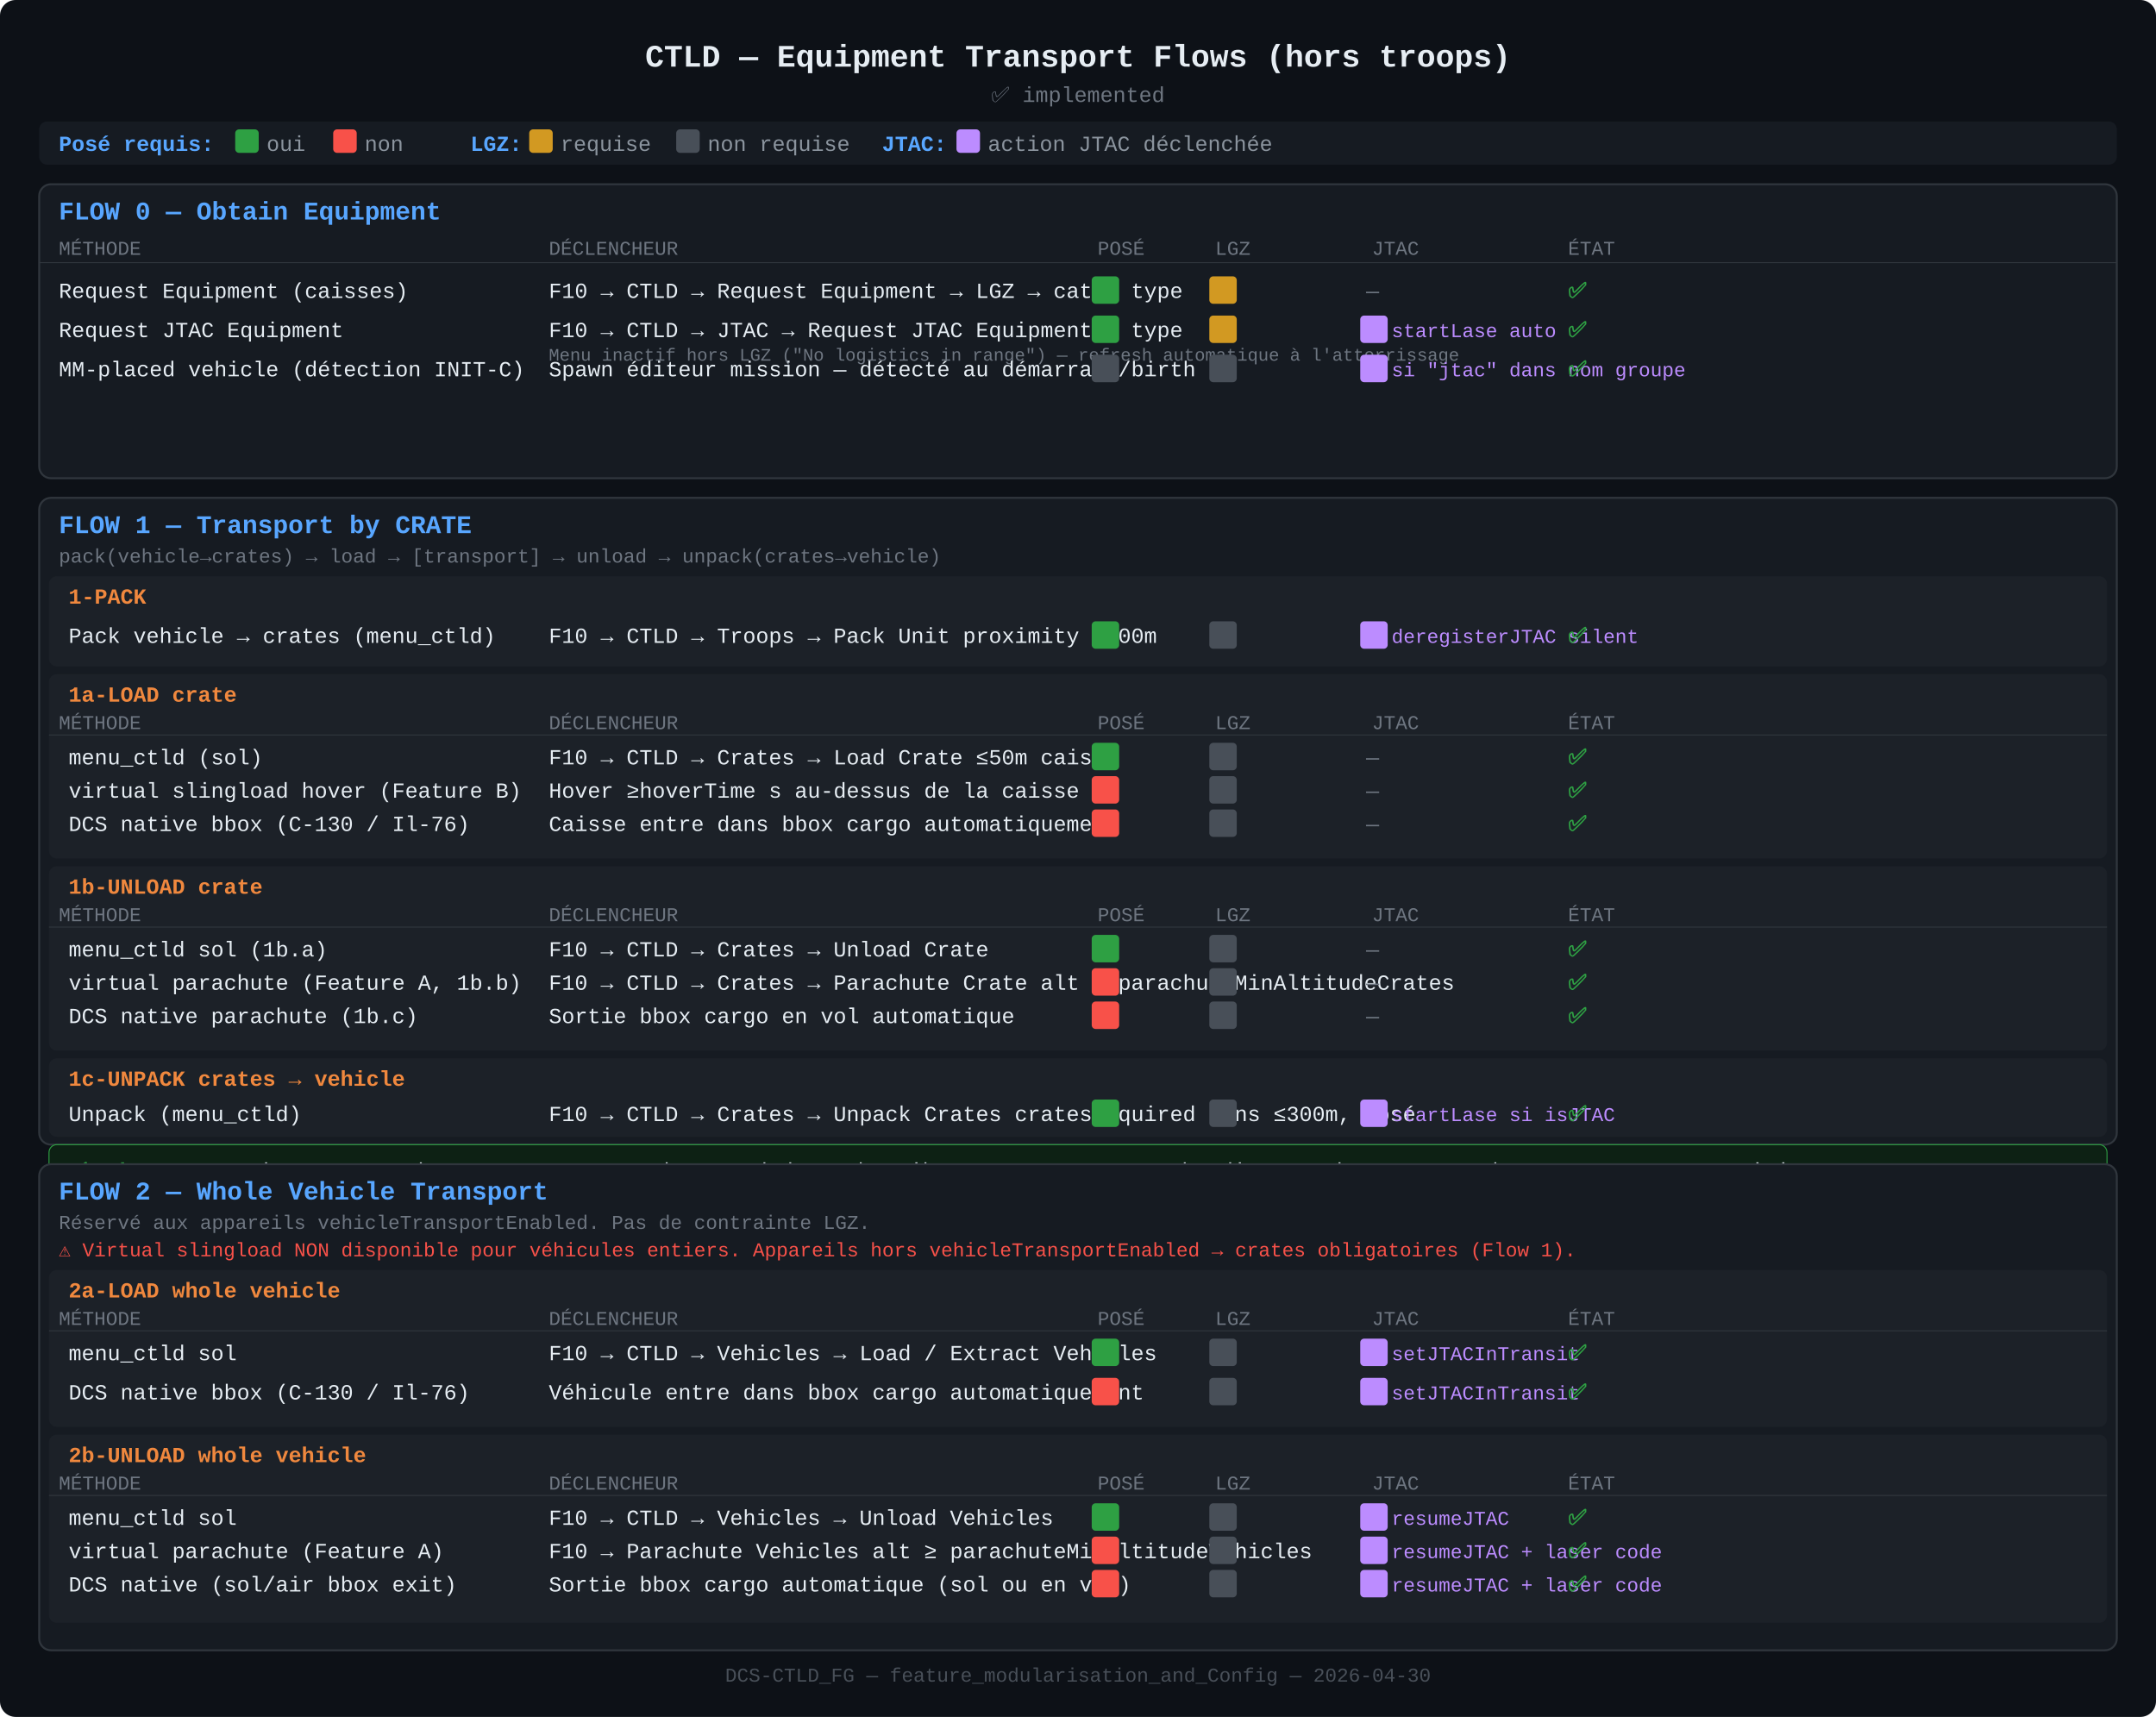
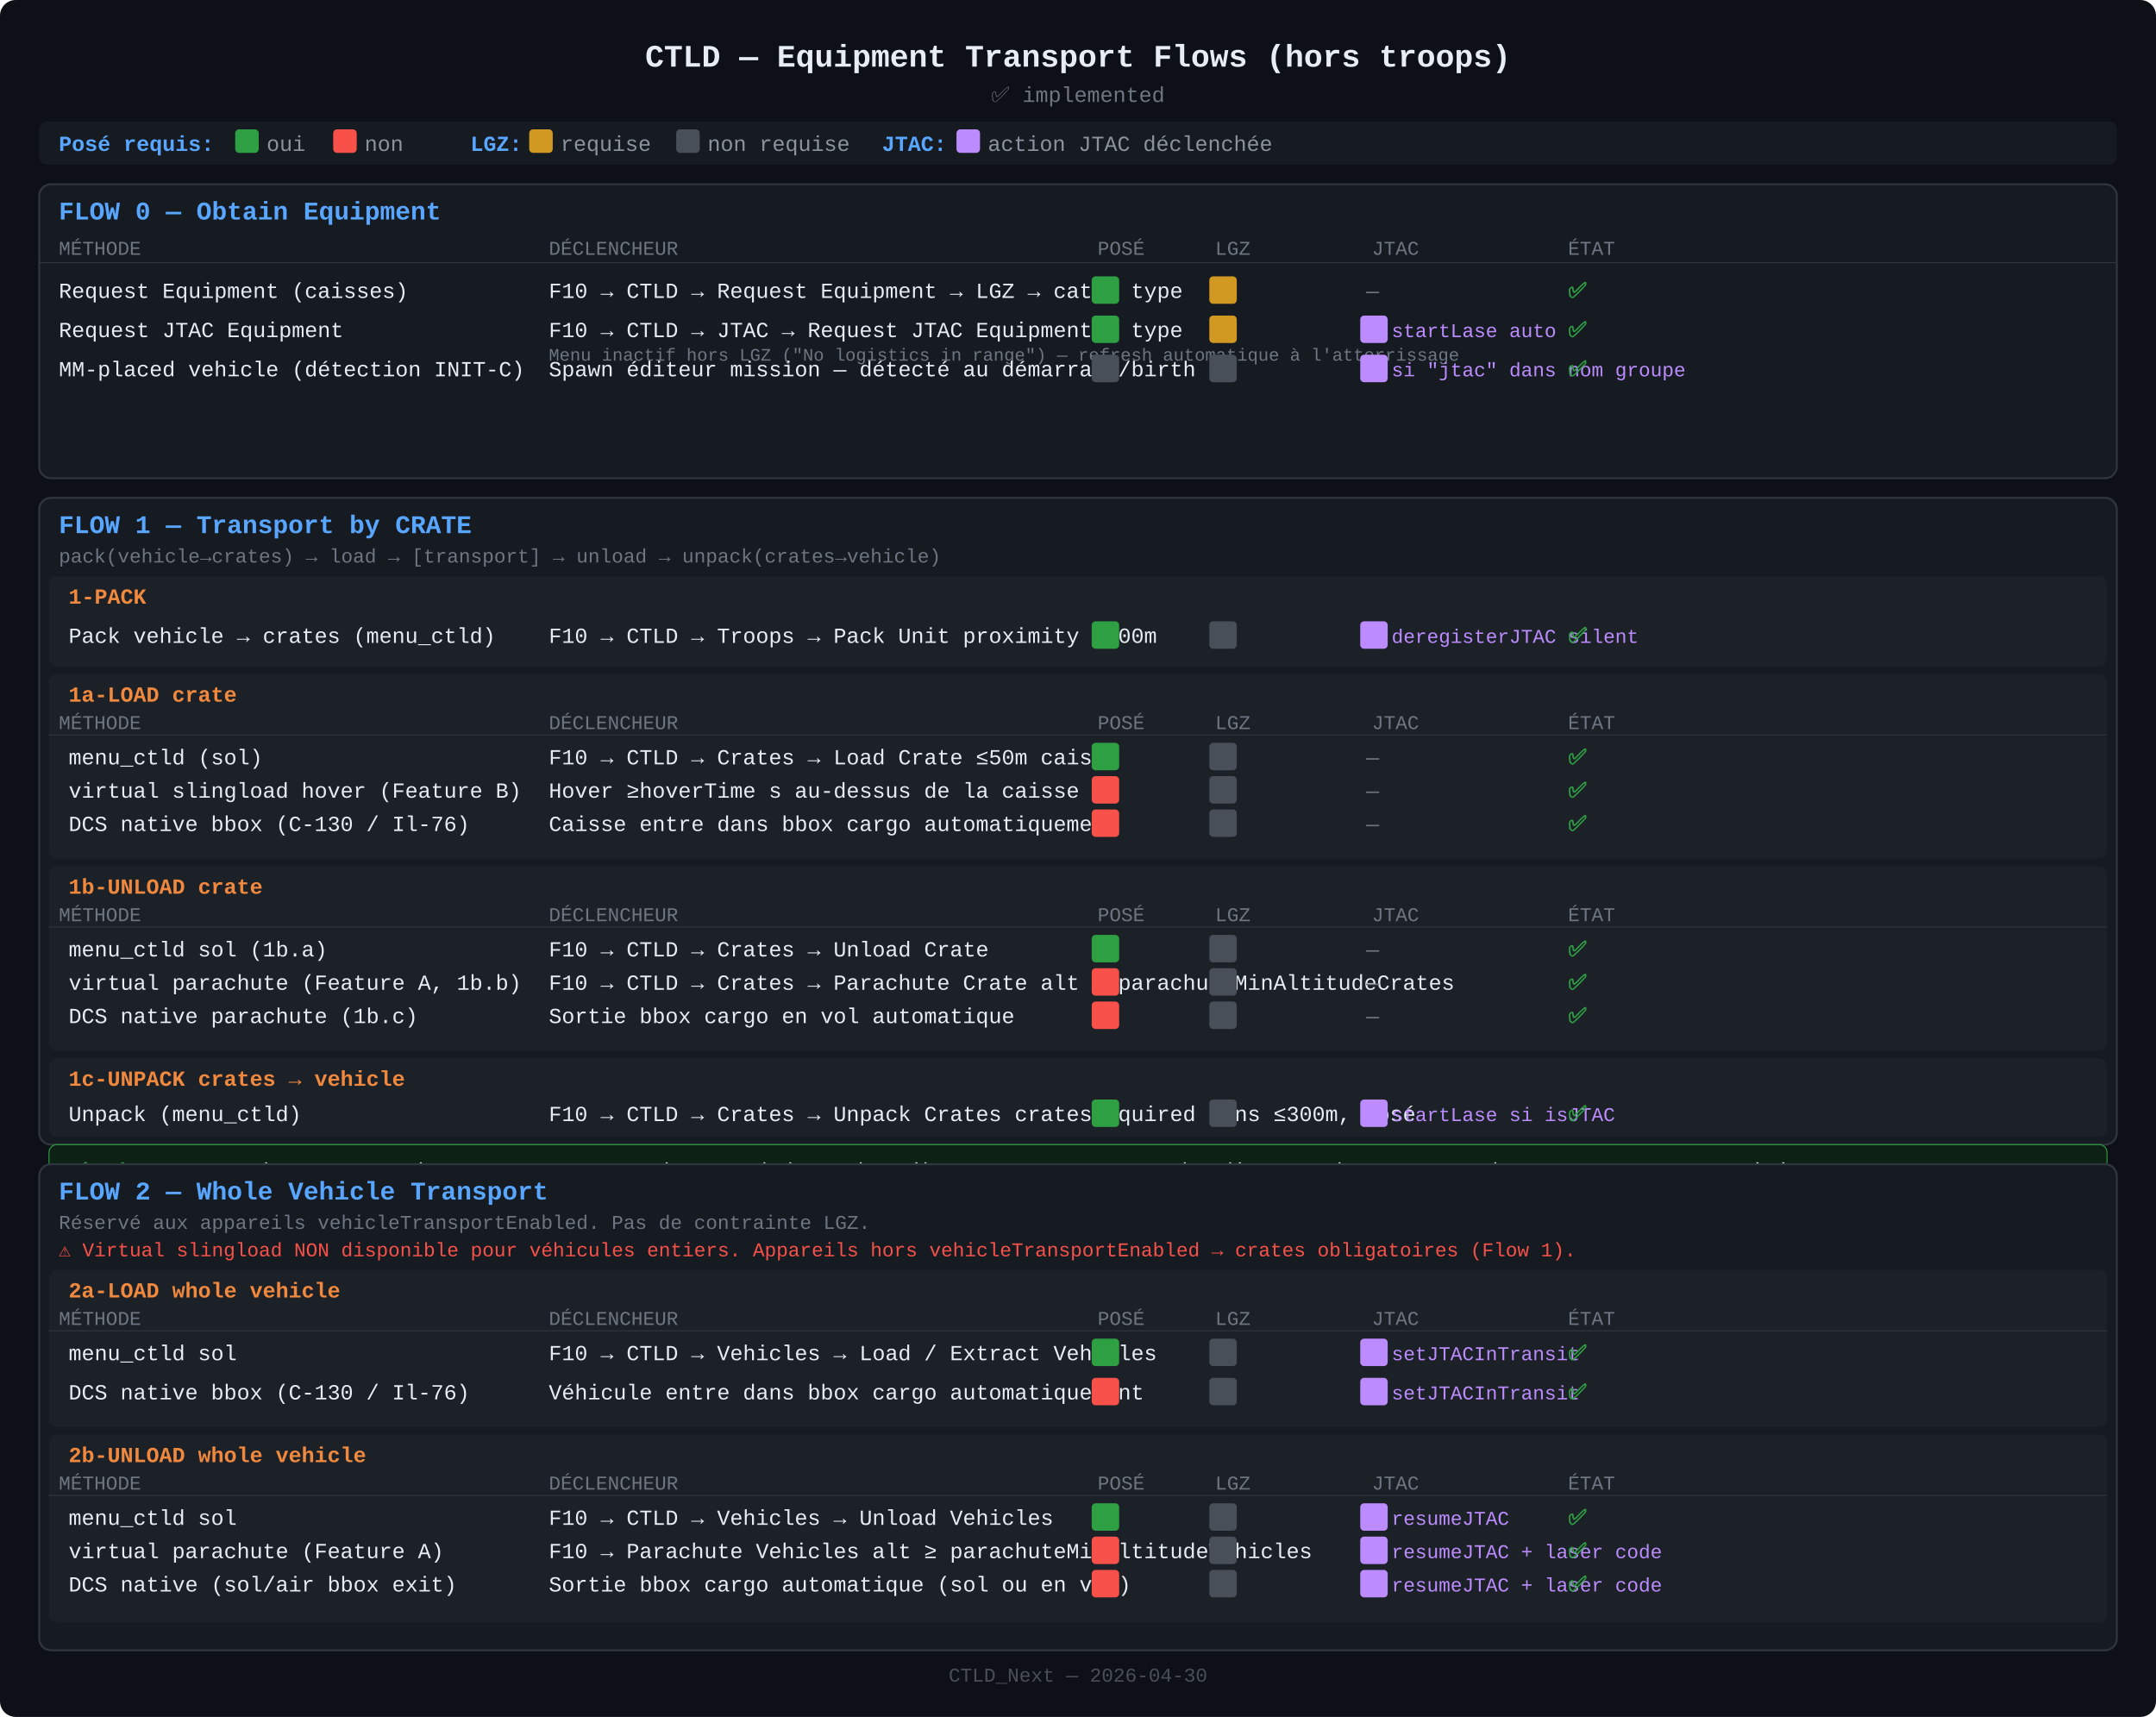
<svg xmlns="http://www.w3.org/2000/svg" viewBox="0 0 1100 876" font-family="monospace, Consolas, 'Courier New'" font-size="12">
  <rect width="1100" height="876" fill="#0d1117" rx="8" />
  <text x="550" y="34" text-anchor="middle" fill="#e6edf3" font-size="16" font-weight="bold">CTLD — Equipment Transport Flows (hors troops)</text>
  <text x="550" y="52" text-anchor="middle" fill="#6e7681" font-size="11">✅ implemented</text>
  <rect x="20" y="62" width="1060" height="22" fill="#161b22" rx="4" />
  <text x="30" y="77" fill="#58a6ff" font-size="11" font-weight="bold">Posé requis:</text>
  <rect x="120" y="66" width="12" height="12" fill="#2ea043" rx="2" />
  <text x="136" y="77" fill="#8b949e" font-size="11">oui</text>
  <rect x="170" y="66" width="12" height="12" fill="#f85149" rx="2" />
  <text x="186" y="77" fill="#8b949e" font-size="11">non</text>
  <text x="240" y="77" fill="#58a6ff" font-size="11" font-weight="bold">LGZ:</text>
  <rect x="270" y="66" width="12" height="12" fill="#d29922" rx="2" />
  <text x="286" y="77" fill="#8b949e" font-size="11">requise</text>
  <rect x="345" y="66" width="12" height="12" fill="#484f58" rx="2" />
  <text x="361" y="77" fill="#8b949e" font-size="11">non requise</text>
  <text x="450" y="77" fill="#58a6ff" font-size="11" font-weight="bold">JTAC:</text>
  <rect x="488" y="66" width="12" height="12" fill="#bc8cff" rx="2" />
  <text x="504" y="77" fill="#8b949e" font-size="11">action JTAC déclenchée</text>
  <rect x="20" y="94" width="1060" height="150" fill="#161b22" rx="6" stroke="#30363d" stroke-width="1" />
  <text x="30" y="112" fill="#58a6ff" font-size="13" font-weight="bold">FLOW 0 — Obtain Equipment</text>
  <text x="30" y="130" fill="#6e7681" font-size="10">MÉTHODE</text>
  <text x="280" y="130" fill="#6e7681" font-size="10">DÉCLENCHEUR</text>
  <text x="560" y="130" fill="#6e7681" font-size="10">POSÉ</text>
  <text x="620" y="130" fill="#6e7681" font-size="10">LGZ</text>
  <text x="700" y="130" fill="#6e7681" font-size="10">JTAC</text>
  <text x="800" y="130" fill="#6e7681" font-size="10">ÉTAT</text>
  <line x1="20" y1="134" x2="1080" y2="134" stroke="#30363d" stroke-width="0.5" />
  <text x="30" y="152" fill="#e6edf3" font-size="11">Request Equipment (caisses)</text>
  <text x="280" y="152" fill="#e6edf3" font-size="11">F10 → CTLD → Request Equipment → LGZ → cat → type</text>
  <rect x="557" y="141" width="14" height="14" fill="#2ea043" rx="2" />
  <rect x="617" y="141" width="14" height="14" fill="#d29922" rx="2" />
  <text x="697" y="152" fill="#6e7681" font-size="11">—</text>
  <text x="800" y="152" fill="#2ea043" font-size="11" font-weight="bold">✅</text>
  <text x="30" y="172" fill="#e6edf3" font-size="11">Request JTAC Equipment</text>
  <text x="280" y="172" fill="#e6edf3" font-size="11">F10 → CTLD → JTAC → Request JTAC Equipment → type</text>
  <text x="280" y="184" fill="#6e7681" font-size="9">Menu inactif hors LGZ ("No logistics in range") — refresh automatique à l'atterrissage</text>
  <rect x="557" y="161" width="14" height="14" fill="#2ea043" rx="2" />
  <rect x="617" y="161" width="14" height="14" fill="#d29922" rx="2" />
  <rect x="694" y="161" width="14" height="14" fill="#bc8cff" rx="2" />
  <text x="710" y="172" fill="#bc8cff" font-size="10">startLase auto</text>
  <text x="800" y="172" fill="#2ea043" font-size="11" font-weight="bold">✅</text>
  <text x="30" y="192" fill="#e6edf3" font-size="11">MM-placed vehicle (détection INIT-C)</text>
  <text x="280" y="192" fill="#e6edf3" font-size="11">Spawn éditeur mission — détecté au démarrage/birth</text>
  <rect x="557" y="181" width="14" height="14" fill="#484f58" rx="2" />
  <rect x="617" y="181" width="14" height="14" fill="#484f58" rx="2" />
  <rect x="694" y="181" width="14" height="14" fill="#bc8cff" rx="2" />
  <text x="710" y="192" fill="#bc8cff" font-size="10">si "jtac" dans nom groupe</text>
  <text x="800" y="192" fill="#2ea043" font-size="11" font-weight="bold">✅</text>
  <rect x="20" y="254" width="1060" height="330" fill="#161b22" rx="6" stroke="#30363d" stroke-width="1" />
  <text x="30" y="272" fill="#58a6ff" font-size="13" font-weight="bold">FLOW 1 — Transport by CRATE</text>
  <text x="30" y="287" fill="#6e7681" font-size="10">pack(vehicle→crates) → load → [transport] → unload → unpack(crates→vehicle)</text>
  <rect x="25" y="294" width="1050" height="46" fill="#1c2128" rx="4" />
  <text x="35" y="308" fill="#f0883e" font-size="11" font-weight="bold">1-PACK</text>
  <text x="35" y="328" fill="#e6edf3" font-size="11">Pack vehicle → crates (menu_ctld)</text>
  <text x="280" y="328" fill="#e6edf3" font-size="11">F10 → CTLD → Troops → Pack Unit   proximity ≤200m</text>
  <rect x="557" y="317" width="14" height="14" fill="#2ea043" rx="2" />
  <rect x="617" y="317" width="14" height="14" fill="#484f58" rx="2" />
  <rect x="694" y="317" width="14" height="14" fill="#bc8cff" rx="2" />
  <text x="710" y="328" fill="#bc8cff" font-size="10">deregisterJTAC silent</text>
  <text x="800" y="328" fill="#2ea043" font-size="11" font-weight="bold">✅</text>
  <rect x="25" y="344" width="1050" height="94" fill="#1c2128" rx="4" />
  <text x="35" y="358" fill="#f0883e" font-size="11" font-weight="bold">1a-LOAD crate</text>
  <text x="30" y="372" fill="#6e7681" font-size="10">MÉTHODE</text>
  <text x="280" y="372" fill="#6e7681" font-size="10">DÉCLENCHEUR</text>
  <text x="560" y="372" fill="#6e7681" font-size="10">POSÉ</text>
  <text x="620" y="372" fill="#6e7681" font-size="10">LGZ</text>
  <text x="700" y="372" fill="#6e7681" font-size="10">JTAC</text>
  <text x="800" y="372" fill="#6e7681" font-size="10">ÉTAT</text>
  <line x1="25" y1="375" x2="1075" y2="375" stroke="#30363d" stroke-width="0.5" />
  <text x="35" y="390" fill="#e6edf3" font-size="11">menu_ctld (sol)</text>
  <text x="280" y="390" fill="#e6edf3" font-size="11">F10 → CTLD → Crates → Load Crate   ≤50m caisse</text>
  <rect x="557" y="379" width="14" height="14" fill="#2ea043" rx="2" />
  <rect x="617" y="379" width="14" height="14" fill="#484f58" rx="2" />
  <text x="697" y="390" fill="#6e7681" font-size="11">—</text>
  <text x="800" y="390" fill="#2ea043" font-size="11" font-weight="bold">✅</text>
  <text x="35" y="407" fill="#e6edf3" font-size="11">virtual slingload hover (Feature B)</text>
  <text x="280" y="407" fill="#e6edf3" font-size="11">Hover ≥hoverTime s au-dessus de la caisse</text>
  <rect x="557" y="396" width="14" height="14" fill="#f85149" rx="2" />
  <rect x="617" y="396" width="14" height="14" fill="#484f58" rx="2" />
  <text x="697" y="407" fill="#6e7681" font-size="11">—</text>
  <text x="800" y="407" fill="#2ea043" font-size="11" font-weight="bold">✅</text>
  <text x="35" y="424" fill="#e6edf3" font-size="11">DCS native bbox (C-130 / Il-76)</text>
  <text x="280" y="424" fill="#e6edf3" font-size="11">Caisse entre dans bbox cargo automatiquement</text>
  <rect x="557" y="413" width="14" height="14" fill="#f85149" rx="2" />
  <rect x="617" y="413" width="14" height="14" fill="#484f58" rx="2" />
  <text x="697" y="424" fill="#6e7681" font-size="11">—</text>
  <text x="800" y="424" fill="#2ea043" font-size="11" font-weight="bold">✅</text>
  <rect x="25" y="442" width="1050" height="94" fill="#1c2128" rx="4" />
  <text x="35" y="456" fill="#f0883e" font-size="11" font-weight="bold">1b-UNLOAD crate</text>
  <text x="30" y="470" fill="#6e7681" font-size="10">MÉTHODE</text>
  <text x="280" y="470" fill="#6e7681" font-size="10">DÉCLENCHEUR</text>
  <text x="560" y="470" fill="#6e7681" font-size="10">POSÉ</text>
  <text x="620" y="470" fill="#6e7681" font-size="10">LGZ</text>
  <text x="700" y="470" fill="#6e7681" font-size="10">JTAC</text>
  <text x="800" y="470" fill="#6e7681" font-size="10">ÉTAT</text>
  <line x1="25" y1="473" x2="1075" y2="473" stroke="#30363d" stroke-width="0.5" />
  <text x="35" y="488" fill="#e6edf3" font-size="11">menu_ctld sol (1b.a)</text>
  <text x="280" y="488" fill="#e6edf3" font-size="11">F10 → CTLD → Crates → Unload Crate</text>
  <rect x="557" y="477" width="14" height="14" fill="#2ea043" rx="2" />
  <rect x="617" y="477" width="14" height="14" fill="#484f58" rx="2" />
  <text x="697" y="488" fill="#6e7681" font-size="11">—</text>
  <text x="800" y="488" fill="#2ea043" font-size="11" font-weight="bold">✅</text>
  <text x="35" y="505" fill="#e6edf3" font-size="11">virtual parachute (Feature A, 1b.b)</text>
  <text x="280" y="505" fill="#e6edf3" font-size="11">F10 → CTLD → Crates → Parachute Crate   alt ≥ parachuteMinAltitudeCrates</text>
  <rect x="557" y="494" width="14" height="14" fill="#f85149" rx="2" />
  <rect x="617" y="494" width="14" height="14" fill="#484f58" rx="2" />
  <text x="697" y="505" fill="#6e7681" font-size="11">—</text>
  <text x="800" y="505" fill="#2ea043" font-size="11" font-weight="bold">✅</text>
  <text x="35" y="522" fill="#e6edf3" font-size="11">DCS native parachute (1b.c)</text>
  <text x="280" y="522" fill="#e6edf3" font-size="11">Sortie bbox cargo en vol automatique</text>
  <rect x="557" y="511" width="14" height="14" fill="#f85149" rx="2" />
  <rect x="617" y="511" width="14" height="14" fill="#484f58" rx="2" />
  <text x="697" y="522" fill="#6e7681" font-size="11">—</text>
  <text x="800" y="522" fill="#2ea043" font-size="11" font-weight="bold">✅</text>
  <rect x="25" y="540" width="1050" height="40" fill="#1c2128" rx="4" />
  <text x="35" y="554" fill="#f0883e" font-size="11" font-weight="bold">1c-UNPACK crates → vehicle</text>
  <text x="35" y="572" fill="#e6edf3" font-size="11">Unpack (menu_ctld)</text>
  <text x="280" y="572" fill="#e6edf3" font-size="11">F10 → CTLD → Crates → Unpack Crates   cratesRequired dans ≤300m, posé</text>
  <rect x="557" y="561" width="14" height="14" fill="#2ea043" rx="2" />
  <rect x="617" y="561" width="14" height="14" fill="#484f58" rx="2" />
  <rect x="694" y="561" width="14" height="14" fill="#bc8cff" rx="2" />
  <text x="710" y="572" fill="#bc8cff" font-size="10">startLase si isJTAC</text>
  <text x="800" y="572" fill="#2ea043" font-size="11" font-weight="bold">✅</text>
  <rect x="25" y="584" width="1050" height="26" fill="#0d2114" rx="4" stroke="#2ea043" stroke-width="0.5" />
  <text x="35" y="601" fill="#2ea043" font-size="11" font-weight="bold">✅ 1d</text>
  <text x="68" y="601" fill="#e6edf3" font-size="11">Auto-unpack post-parachute — OnCrateParachuteLanded → subscriber → scan autoUnpackRadiusParachute → unpackCrate + startLase si isJTAC</text>
  <rect x="20" y="594" width="1060" height="248" fill="#161b22" rx="6" stroke="#30363d" stroke-width="1" />
  <text x="30" y="612" fill="#58a6ff" font-size="13" font-weight="bold">FLOW 2 — Whole Vehicle Transport</text>
  <text x="30" y="627" fill="#6e7681" font-size="10">Réservé aux appareils vehicleTransportEnabled. Pas de contrainte LGZ.</text>
  <text x="30" y="641" fill="#f85149" font-size="10">⚠ Virtual slingload NON disponible pour véhicules entiers. Appareils hors vehicleTransportEnabled → crates obligatoires (Flow 1).</text>
  <rect x="25" y="648" width="1050" height="80" fill="#1c2128" rx="4" />
  <text x="35" y="662" fill="#f0883e" font-size="11" font-weight="bold">2a-LOAD whole vehicle</text>
  <text x="30" y="676" fill="#6e7681" font-size="10">MÉTHODE</text>
  <text x="280" y="676" fill="#6e7681" font-size="10">DÉCLENCHEUR</text>
  <text x="560" y="676" fill="#6e7681" font-size="10">POSÉ</text>
  <text x="620" y="676" fill="#6e7681" font-size="10">LGZ</text>
  <text x="700" y="676" fill="#6e7681" font-size="10">JTAC</text>
  <text x="800" y="676" fill="#6e7681" font-size="10">ÉTAT</text>
  <line x1="25" y1="679" x2="1075" y2="679" stroke="#30363d" stroke-width="0.5" />
  <text x="35" y="694" fill="#e6edf3" font-size="11">menu_ctld sol</text>
  <text x="280" y="694" fill="#e6edf3" font-size="11">F10 → CTLD → Vehicles → Load / Extract Vehicles</text>
  <rect x="557" y="683" width="14" height="14" fill="#2ea043" rx="2" />
  <rect x="617" y="683" width="14" height="14" fill="#484f58" rx="2" />
  <rect x="694" y="683" width="14" height="14" fill="#bc8cff" rx="2" />
  <text x="710" y="694" fill="#bc8cff" font-size="10">setJTACInTransit</text>
  <text x="800" y="694" fill="#2ea043" font-size="11" font-weight="bold">✅</text>
  <text x="35" y="714" fill="#e6edf3" font-size="11">DCS native bbox (C-130 / Il-76)</text>
  <text x="280" y="714" fill="#e6edf3" font-size="11">Véhicule entre dans bbox cargo automatiquement</text>
  <rect x="557" y="703" width="14" height="14" fill="#f85149" rx="2" />
  <rect x="617" y="703" width="14" height="14" fill="#484f58" rx="2" />
  <rect x="694" y="703" width="14" height="14" fill="#bc8cff" rx="2" />
  <text x="710" y="714" fill="#bc8cff" font-size="10">setJTACInTransit</text>
  <text x="800" y="714" fill="#2ea043" font-size="11" font-weight="bold">✅</text>
  <rect x="25" y="732" width="1050" height="96" fill="#1c2128" rx="4" />
  <text x="35" y="746" fill="#f0883e" font-size="11" font-weight="bold">2b-UNLOAD whole vehicle</text>
  <text x="30" y="760" fill="#6e7681" font-size="10">MÉTHODE</text>
  <text x="280" y="760" fill="#6e7681" font-size="10">DÉCLENCHEUR</text>
  <text x="560" y="760" fill="#6e7681" font-size="10">POSÉ</text>
  <text x="620" y="760" fill="#6e7681" font-size="10">LGZ</text>
  <text x="700" y="760" fill="#6e7681" font-size="10">JTAC</text>
  <text x="800" y="760" fill="#6e7681" font-size="10">ÉTAT</text>
  <line x1="25" y1="763" x2="1075" y2="763" stroke="#30363d" stroke-width="0.5" />
  <text x="35" y="778" fill="#e6edf3" font-size="11">menu_ctld sol</text>
  <text x="280" y="778" fill="#e6edf3" font-size="11">F10 → CTLD → Vehicles → Unload Vehicles</text>
  <rect x="557" y="767" width="14" height="14" fill="#2ea043" rx="2" />
  <rect x="617" y="767" width="14" height="14" fill="#484f58" rx="2" />
  <rect x="694" y="767" width="14" height="14" fill="#bc8cff" rx="2" />
  <text x="710" y="778" fill="#bc8cff" font-size="10">resumeJTAC</text>
  <text x="800" y="778" fill="#2ea043" font-size="11" font-weight="bold">✅</text>
  <text x="35" y="795" fill="#e6edf3" font-size="11">virtual parachute (Feature A)</text>
  <text x="280" y="795" fill="#e6edf3" font-size="11">F10 → Parachute Vehicles   alt ≥ parachuteMinAltitudeVehicles</text>
  <rect x="557" y="784" width="14" height="14" fill="#f85149" rx="2" />
  <rect x="617" y="784" width="14" height="14" fill="#484f58" rx="2" />
  <rect x="694" y="784" width="14" height="14" fill="#bc8cff" rx="2" />
  <text x="710" y="795" fill="#bc8cff" font-size="10">resumeJTAC + laser code</text>
  <text x="800" y="795" fill="#2ea043" font-size="11" font-weight="bold">✅</text>
  <text x="35" y="812" fill="#e6edf3" font-size="11">DCS native (sol/air bbox exit)</text>
  <text x="280" y="812" fill="#e6edf3" font-size="11">Sortie bbox cargo automatique (sol ou en vol)</text>
  <rect x="557" y="801" width="14" height="14" fill="#f85149" rx="2" />
  <rect x="617" y="801" width="14" height="14" fill="#484f58" rx="2" />
  <rect x="694" y="801" width="14" height="14" fill="#bc8cff" rx="2" />
  <text x="710" y="812" fill="#bc8cff" font-size="10">resumeJTAC + laser code</text>
  <text x="800" y="812" fill="#2ea043" font-size="11" font-weight="bold">✅</text>
-   <text x="550" y="858" text-anchor="middle" fill="#484f58" font-size="10">DCS-CTLD_FG — feature_modularisation_and_Config — 2026-04-30</text>
+   <text x="550" y="858" text-anchor="middle" fill="#484f58" font-size="10">CTLD_Next — 2026-04-30</text>
</svg>
